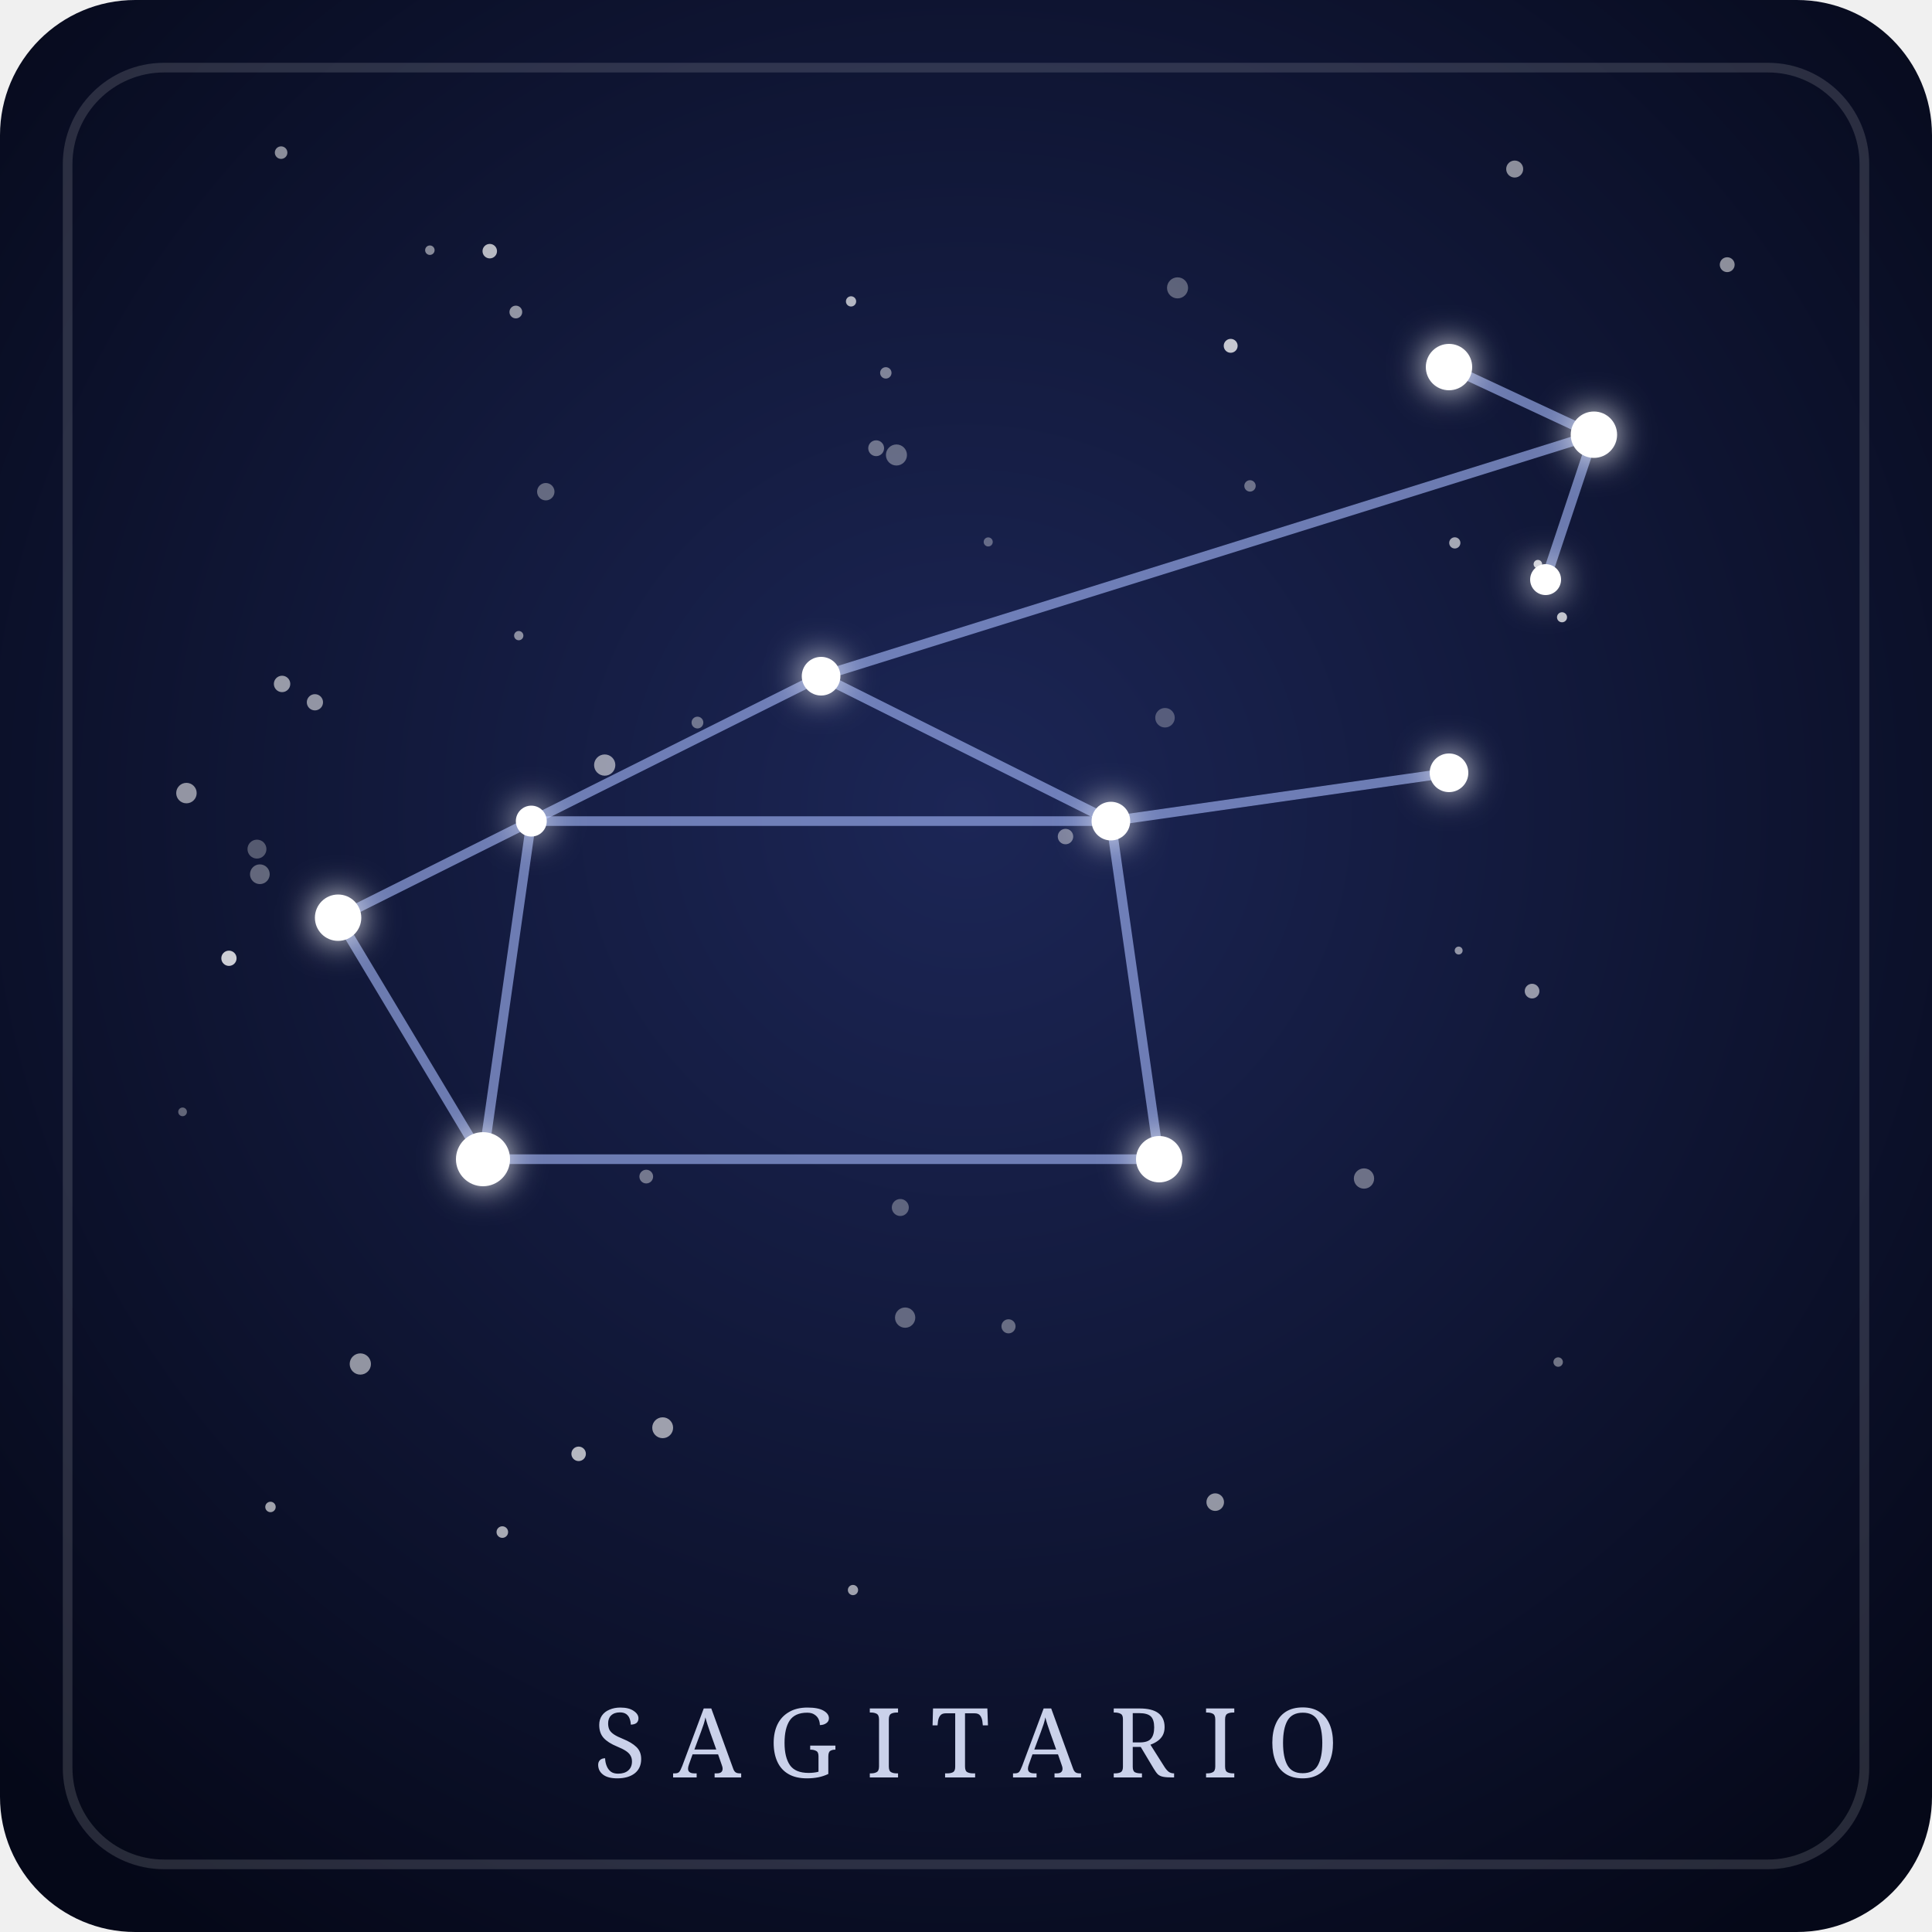
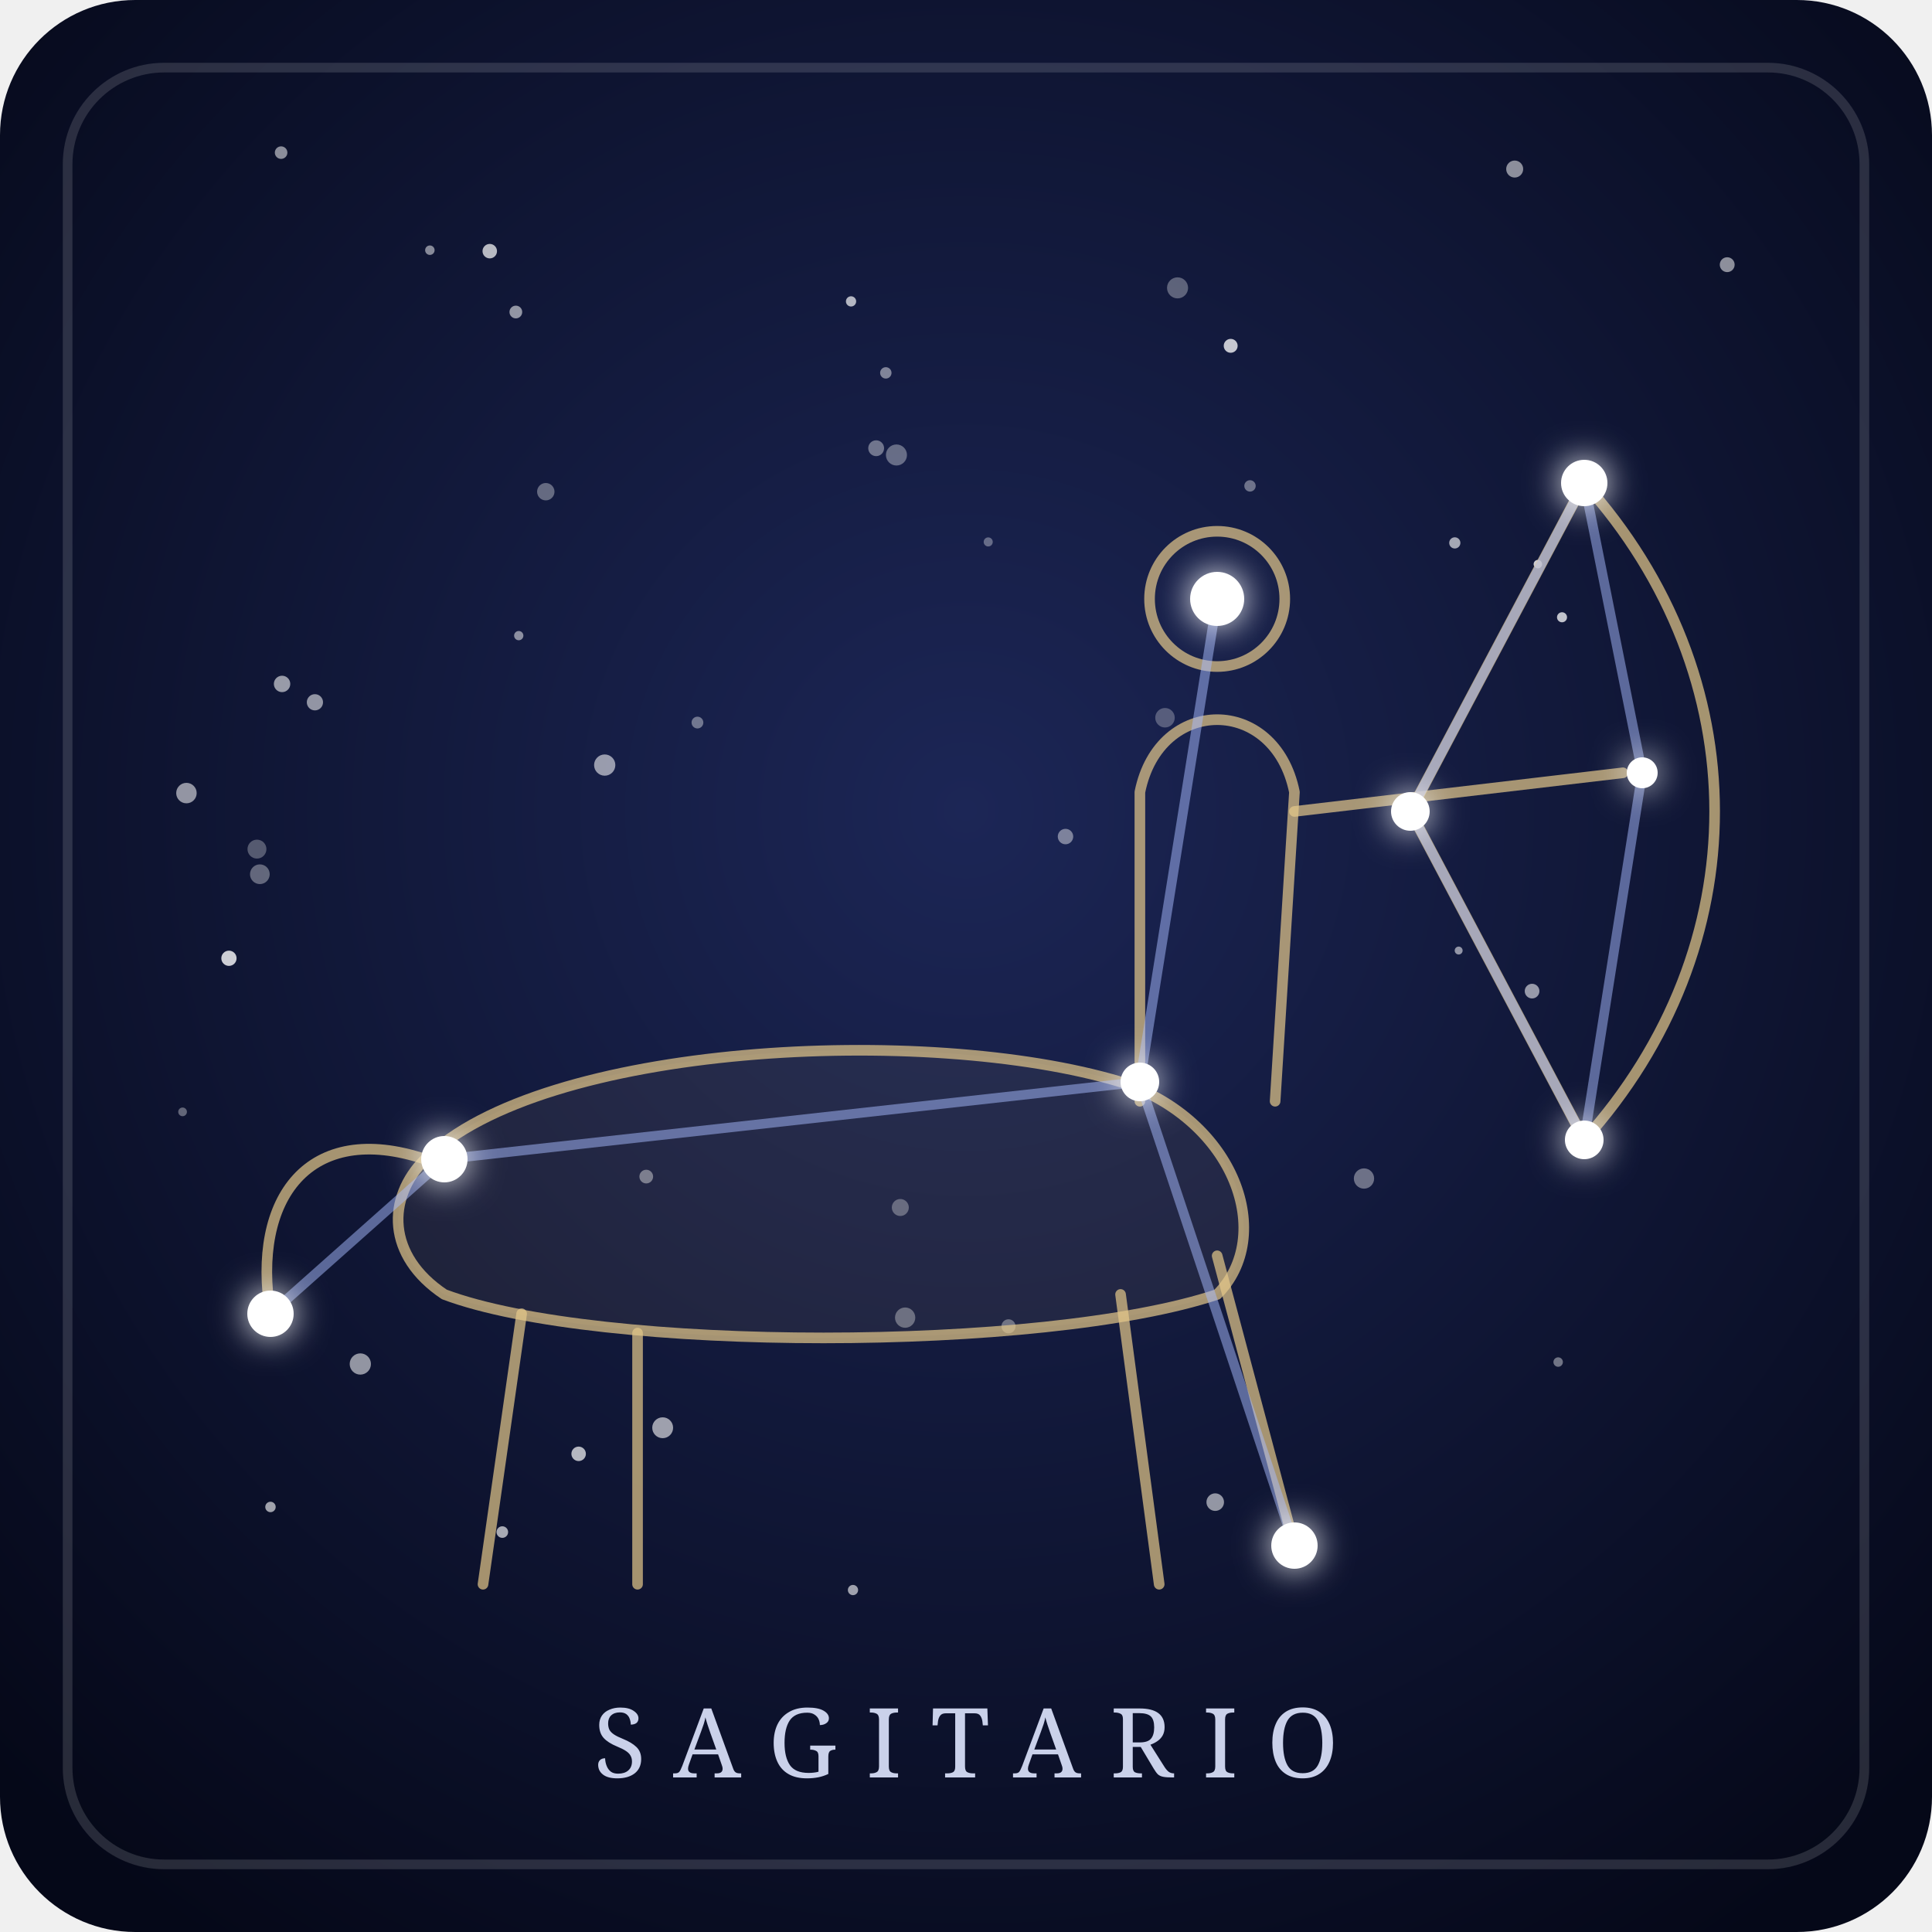
<svg xmlns="http://www.w3.org/2000/svg" viewBox="0 0 200 200" role="img" aria-labelledby="t-sagitario d-sagitario">
  <defs>
    <radialGradient id="fondo-sagitario" cx="50%" cy="42%" r="70%">
      <stop offset="0" stop-color="#1c2656" />
      <stop offset="1" stop-color="#050818" />
    </radialGradient>
    <filter id="brillo-sagitario" x="-300%" y="-300%" width="700%" height="700%">
      <feGaussianBlur stdDeviation="1.8" result="halo" />
      <feMerge>
        <feMergeNode in="halo" />
        <feMergeNode in="SourceGraphic" />
      </feMerge>
    </filter>
  </defs>
  <rect width="200" height="200" rx="14" fill="url(#fondo-sagitario)" />
  <rect x="7" y="7" width="186" height="186" rx="10" fill="none" stroke="#ffffff" stroke-opacity="0.14" />
  <g fill="#ffffff">
    <circle cx="32.6" cy="72.7" r="0.84" fill-opacity="0.54" />
    <circle cx="141.2" cy="122.0" r="1.05" fill-opacity="0.38" />
    <circle cx="150.6" cy="56.2" r="0.58" fill-opacity="0.62" />
    <circle cx="44.5" cy="25.9" r="0.49" fill-opacity="0.50" />
    <circle cx="161.7" cy="63.9" r="0.52" fill-opacity="0.74" />
    <circle cx="72.2" cy="74.8" r="0.61" fill-opacity="0.39" />
    <circle cx="110.3" cy="86.6" r="0.80" fill-opacity="0.43" />
    <circle cx="158.6" cy="102.6" r="0.76" fill-opacity="0.56" />
    <circle cx="120.6" cy="74.3" r="1.01" fill-opacity="0.27" />
    <circle cx="90.7" cy="46.4" r="0.82" fill-opacity="0.39" />
    <circle cx="26.9" cy="90.5" r="1.02" fill-opacity="0.35" />
    <circle cx="50.7" cy="26.0" r="0.75" fill-opacity="0.70" />
    <circle cx="68.6" cy="147.8" r="1.08" fill-opacity="0.59" />
    <circle cx="18.9" cy="115.1" r="0.45" fill-opacity="0.35" />
    <circle cx="19.3" cy="82.1" r="1.06" fill-opacity="0.55" />
    <circle cx="104.4" cy="137.3" r="0.73" fill-opacity="0.36" />
    <circle cx="159.2" cy="58.4" r="0.44" fill-opacity="0.78" />
    <circle cx="92.8" cy="47.1" r="1.09" fill-opacity="0.35" />
    <circle cx="23.7" cy="99.2" r="0.79" fill-opacity="0.79" />
    <circle cx="93.2" cy="125.0" r="0.88" fill-opacity="0.32" />
    <circle cx="29.1" cy="15.8" r="0.65" fill-opacity="0.52" />
    <circle cx="29.2" cy="70.8" r="0.85" fill-opacity="0.57" />
    <circle cx="66.9" cy="121.8" r="0.71" fill-opacity="0.41" />
    <circle cx="91.7" cy="38.6" r="0.59" fill-opacity="0.46" />
    <circle cx="88.3" cy="164.6" r="0.53" fill-opacity="0.60" />
    <circle cx="121.9" cy="29.8" r="1.09" fill-opacity="0.32" />
    <circle cx="62.6" cy="79.2" r="1.10" fill-opacity="0.56" />
    <circle cx="53.7" cy="65.8" r="0.48" fill-opacity="0.51" />
    <circle cx="88.1" cy="31.2" r="0.53" fill-opacity="0.68" />
    <circle cx="151.0" cy="98.4" r="0.41" fill-opacity="0.54" />
    <circle cx="52.0" cy="158.6" r="0.60" fill-opacity="0.64" />
    <circle cx="127.4" cy="35.8" r="0.72" fill-opacity="0.76" />
    <circle cx="28.0" cy="156.0" r="0.54" fill-opacity="0.61" />
    <circle cx="53.4" cy="32.3" r="0.66" fill-opacity="0.54" />
    <circle cx="102.3" cy="56.1" r="0.47" fill-opacity="0.34" />
    <circle cx="129.4" cy="50.3" r="0.59" fill-opacity="0.38" />
    <circle cx="93.7" cy="136.4" r="1.05" fill-opacity="0.34" />
    <circle cx="56.5" cy="50.9" r="0.90" fill-opacity="0.35" />
    <circle cx="37.3" cy="141.2" r="1.10" fill-opacity="0.55" />
    <circle cx="178.8" cy="27.4" r="0.77" fill-opacity="0.53" />
    <circle cx="26.6" cy="87.9" r="0.98" fill-opacity="0.29" />
    <circle cx="59.9" cy="150.5" r="0.75" fill-opacity="0.69" />
    <circle cx="125.8" cy="155.5" r="0.91" fill-opacity="0.55" />
    <circle cx="161.3" cy="141.0" r="0.49" fill-opacity="0.41" />
    <circle cx="156.8" cy="17.5" r="0.88" fill-opacity="0.52" />
  </g>
-   <g stroke="#a9bcff" stroke-width="1" stroke-opacity="0.6" stroke-linecap="round">
-     <line x1="50" y1="120" x2="120" y2="120" />
-     <line x1="120" y1="120" x2="115" y2="85" />
-     <line x1="115" y1="85" x2="55" y2="85" />
-     <line x1="55" y1="85" x2="50" y2="120" />
-     <line x1="55" y1="85" x2="85" y2="70" />
-     <line x1="85" y1="70" x2="115" y2="85" />
-     <line x1="115" y1="85" x2="150" y2="80" />
-     <line x1="55" y1="85" x2="35" y2="95" />
-     <line x1="35" y1="95" x2="50" y2="120" />
-     <line x1="85" y1="70" x2="165" y2="45" />
-     <line x1="165" y1="45" x2="150" y2="38" />
-     <line x1="165" y1="45" x2="160" y2="60" />
+   <g fill="none" stroke="#e6c98b" stroke-opacity="0.7" stroke-width="1.1" stroke-linecap="round" stroke-linejoin="round">
+     <path d="M44 120 C56 108 96 106 116 112 C128 116 132 128 126 134 C108 140 62 140 46 134 C40 130 40 124 44 120 Z" fill="#e6c98b" fill-opacity="0.07" />
+     <path d="M116 134 L120 164" />
+     <path d="M126 130 L134 160" />
+     <path d="M54 136 L50 164" />
+     <path d="M66 138 L66 164" />
+     <path d="M44 120 C32 116 26 124 28 136" />
+     <path d="M118 114 L118 82 C120 72 132 72 134 82 L132 114" />
+     <path d="M119 62 a7 7 0 1 0 14 0 a7 7 0 1 0 -14 0" />
+     <path d="M134 84 L168 80" />
+     <path d="M164 50 C182 70 182 98 164 118" />
+     <path d="M164 50 L146 84 L164 118" />
+   </g>
+   <g stroke="#a9bcff" stroke-width="1" stroke-opacity="0.5" stroke-linecap="round">
+     <line x1="164" y1="50" x2="170" y2="80" />
+     <line x1="170" y1="80" x2="164" y2="118" />
+     <line x1="164" y1="50" x2="146" y2="84" />
+     <line x1="146" y1="84" x2="164" y2="118" />
+     <line x1="126" y1="62" x2="118" y2="112" />
+     <line x1="118" y1="112" x2="46" y2="120" />
+     <line x1="118" y1="112" x2="134" y2="160" />
+     <line x1="46" y1="120" x2="28" y2="136" />
  </g>
  <g fill="#ffffff" filter="url(#brillo-sagitario)">
-     <circle cx="50" cy="120" r="2.8" />
-     <circle cx="120" cy="120" r="2.4" />
-     <circle cx="115" cy="85" r="2.0" />
-     <circle cx="55" cy="85" r="1.6" />
-     <circle cx="85" cy="70" r="2.0" />
-     <circle cx="150" cy="80" r="2.0" />
-     <circle cx="35" cy="95" r="2.4" />
-     <circle cx="165" cy="45" r="2.4" />
-     <circle cx="150" cy="38" r="2.4" />
-     <circle cx="160" cy="60" r="1.6" />
+     <circle cx="126" cy="62" r="2.8" />
+     <circle cx="164" cy="50" r="2.4" />
+     <circle cx="164" cy="118" r="2.0" />
+     <circle cx="170" cy="80" r="1.6" />
+     <circle cx="146" cy="84" r="2.0" />
+     <circle cx="118" cy="112" r="2.0" />
+     <circle cx="46" cy="120" r="2.4" />
+     <circle cx="134" cy="160" r="2.4" />
+     <circle cx="28" cy="136" r="2.4" />
  </g>
  <text x="100" y="184" text-anchor="middle" font-family="Georgia, serif" font-size="10" letter-spacing="3" fill="#dfe6ff" fill-opacity="0.9">SAGITARIO</text>
</svg>
